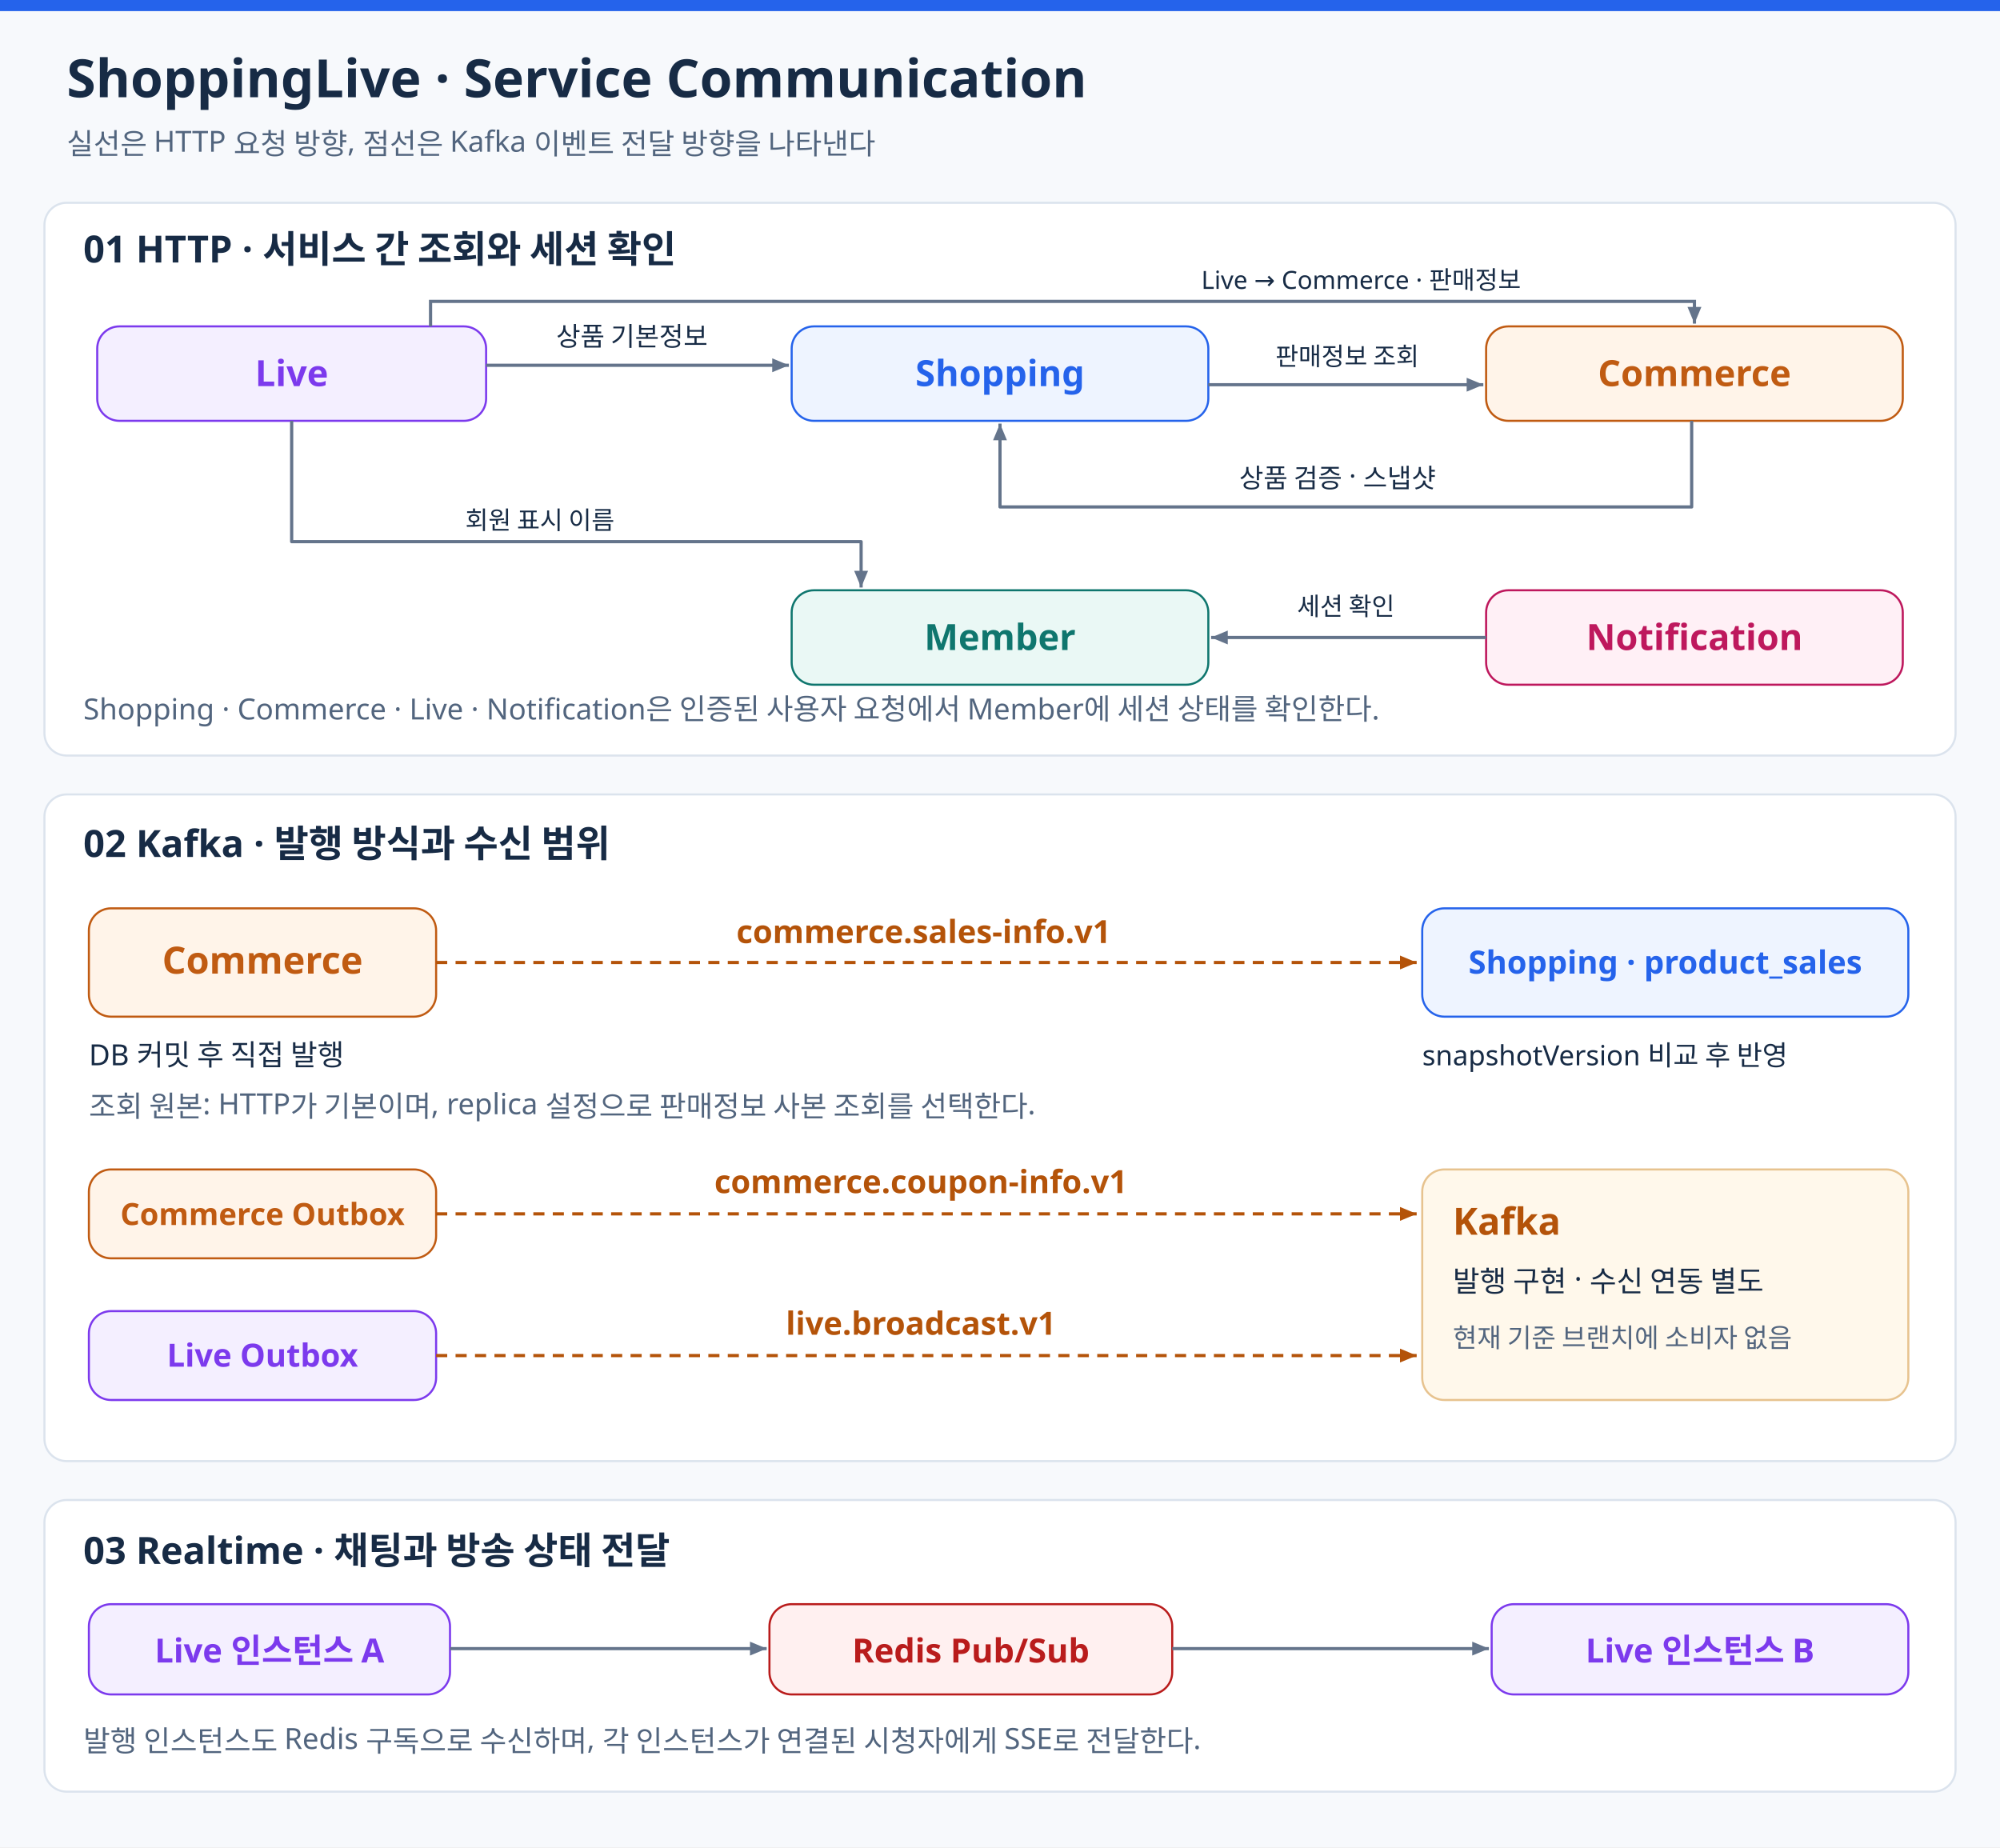
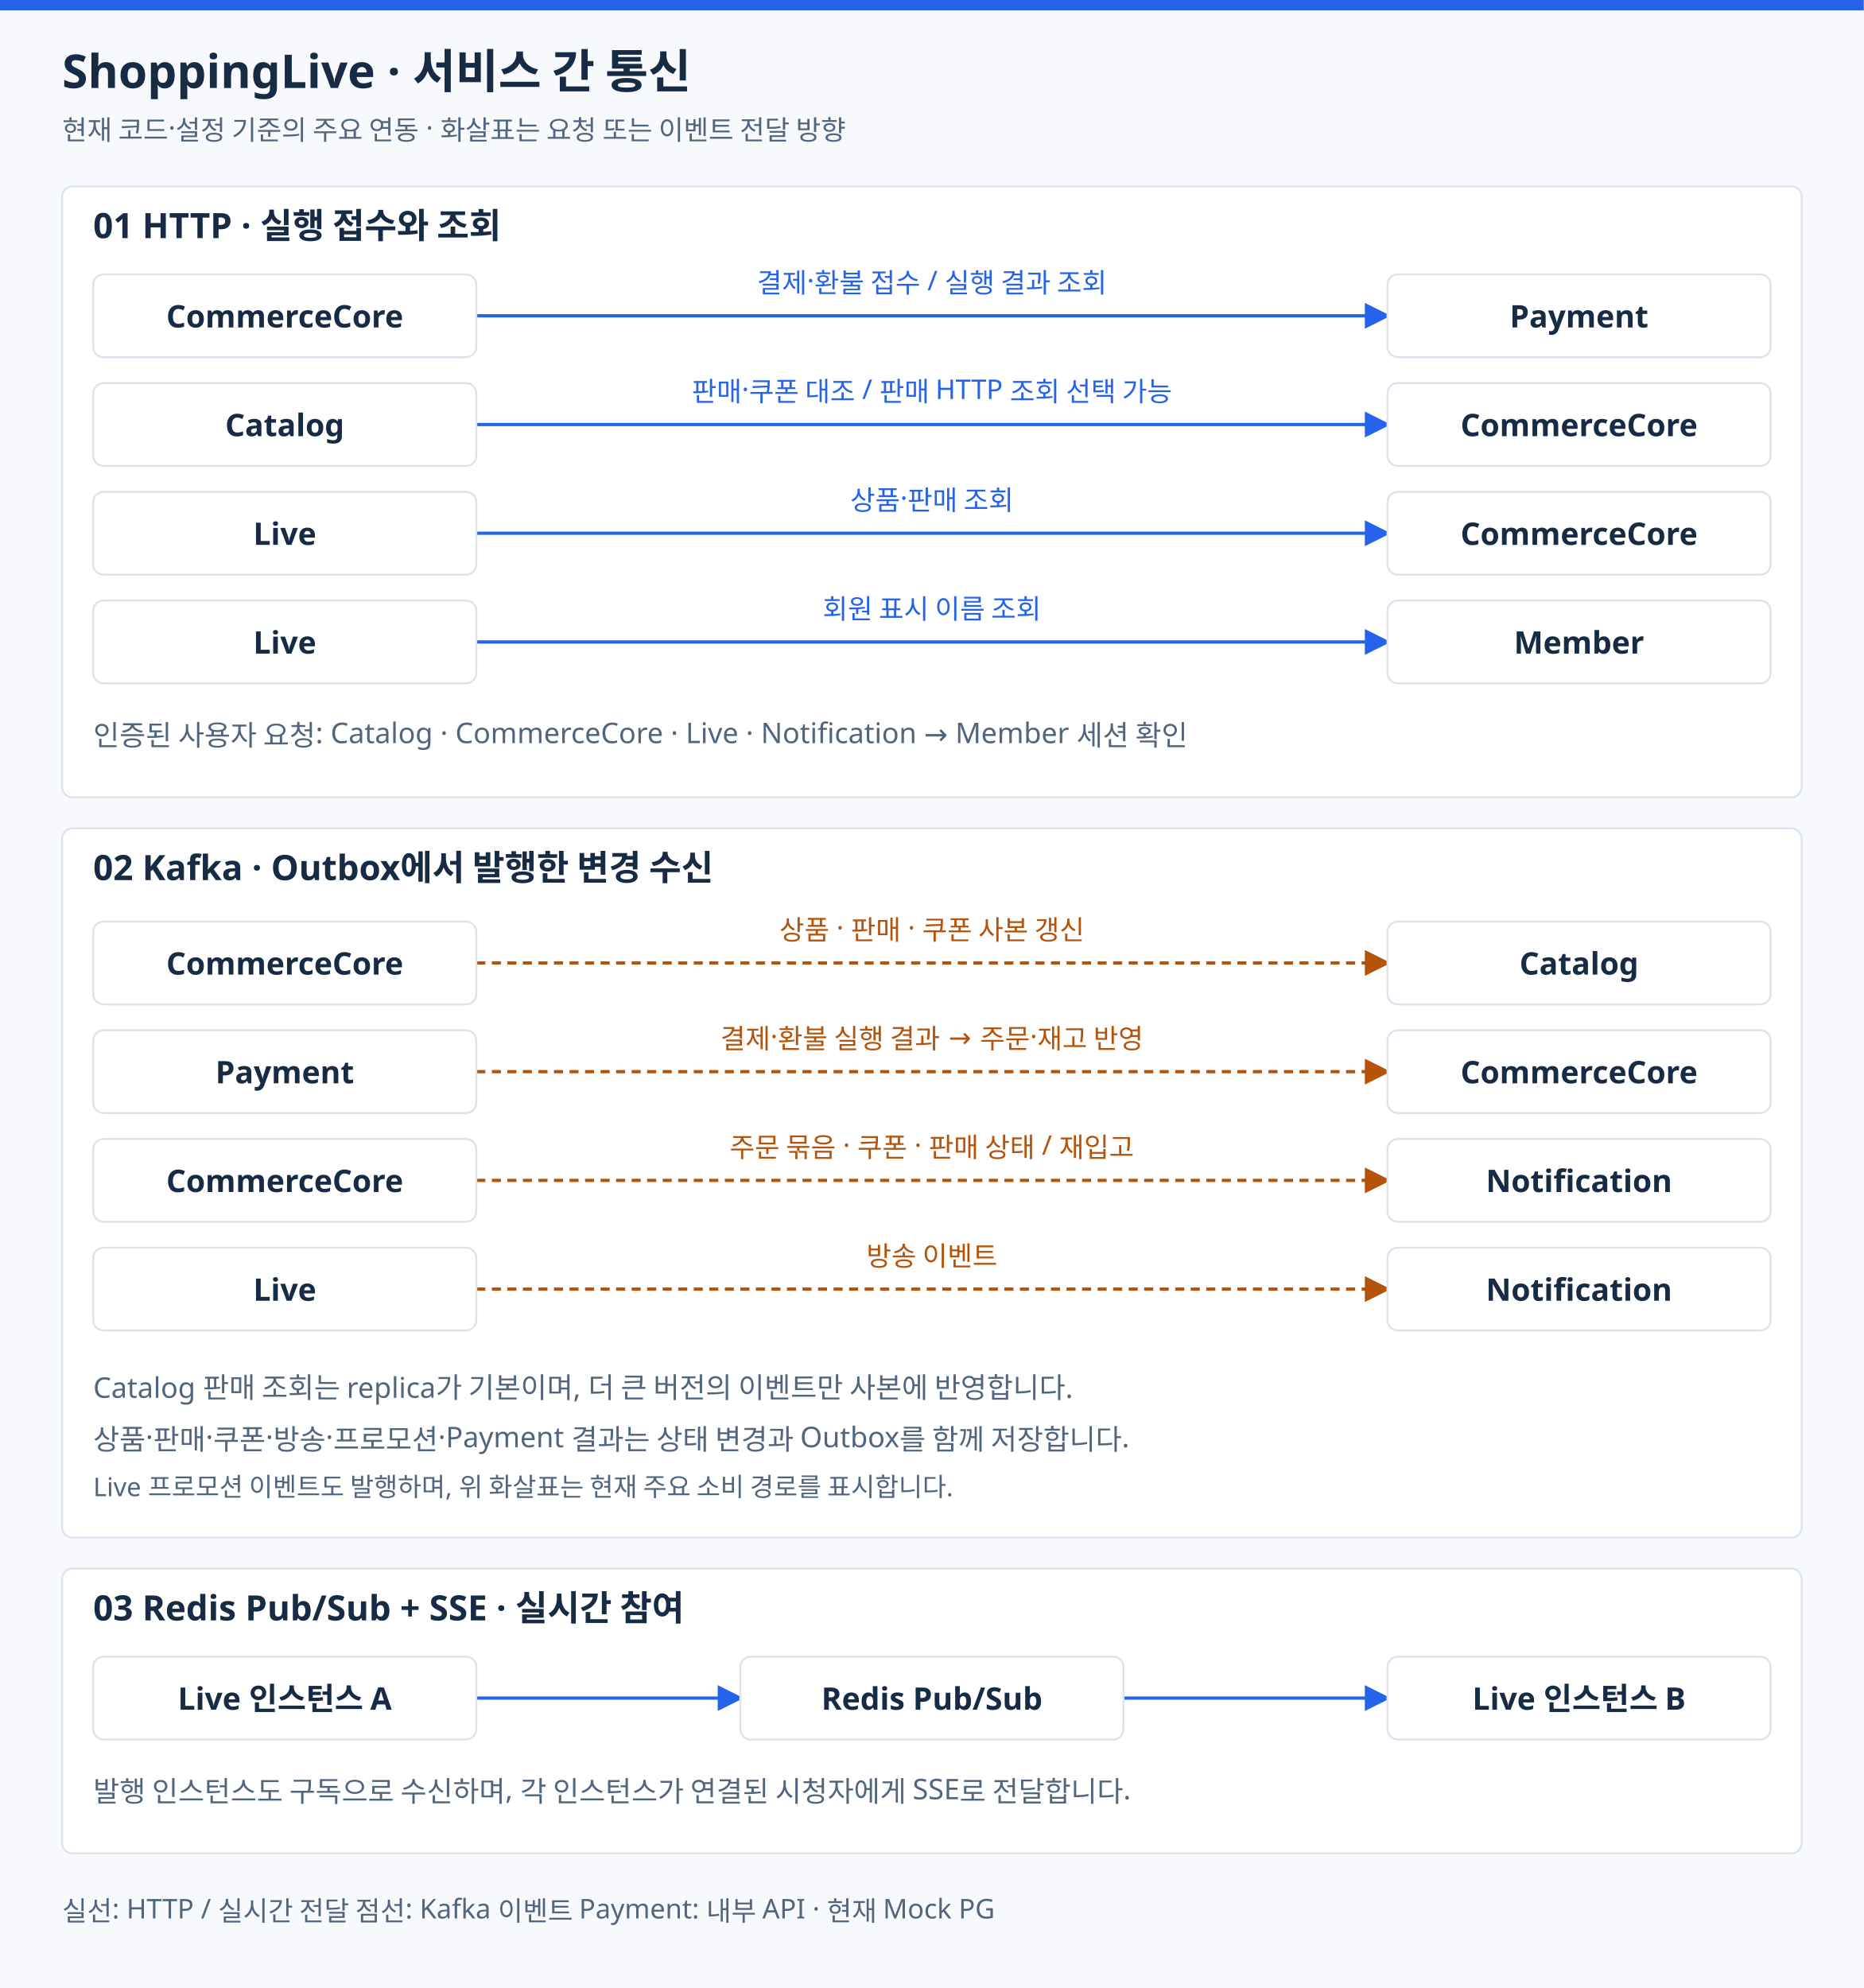
- <svg xmlns="http://www.w3.org/2000/svg" width="1440" height="1330" viewBox="0 0 1440 1330" role="img" aria-labelledby="title desc">
+ <svg xmlns="http://www.w3.org/2000/svg" width="1440" height="1536" viewBox="0 0 1440 1536" role="img" aria-labelledby="service-communication-title service-communication-desc" id="service-communication-root">
  <defs>
-     <marker id="arrow" markerWidth="9" markerHeight="9" refX="8" refY="4.5" orient="auto">
-       <path d="M0 0 L9 4.5 L0 9 Z" fill="#64748b" />
+     <style>#service-communication-root text { font-family:"Apple SD Gothic Neo","Noto Sans KR",sans-serif }</style>
+     <marker id="service-communication-http" markerWidth="8" markerHeight="8" refX="7" refY="4" orient="auto">
+       <path d="M0 0 L8 4 L0 8 Z" fill="#2563eb" />
    </marker>
-     <marker id="event" markerWidth="9" markerHeight="9" refX="8" refY="4.5" orient="auto">
-       <path d="M0 0 L9 4.5 L0 9 Z" fill="#b45309" />
+     <marker id="service-communication-event" markerWidth="8" markerHeight="8" refX="7" refY="4" orient="auto">
+       <path d="M0 0 L8 4 L0 8 Z" fill="#b45309" />
    </marker>
  </defs>
-   <style>text{font-family:"Apple SD Gothic Neo","Noto Sans KR",sans-serif;fill:#172b45} .muted{fill:#52657e} .title{font-weight:700} .mono{font-family:Menlo,monospace}</style>
-   <rect width="1440" height="1330" fill="#f7f9fc" />
-   <rect x="0" y="0" width="1440" height="8" fill="#2563eb" />
-   <text x="48" y="70" font-size="38" class="title">ShoppingLive · Service Communication</text>
-   <text x="48" y="111" font-size="21" class="muted">실선은 HTTP 요청 방향, 점선은 Kafka 이벤트 전달 방향을 나타낸다</text>
-   <rect x="32" y="146" width="1376" height="398" rx="16" fill="#fff" stroke="#dbe3ed" stroke-width="1.5" />
-   <text x="60" y="189" font-size="27" text-anchor="start" class="title">01  HTTP · 서비스 간 조회와 세션 확인</text>
-   <rect x="70" y="235" width="280" height="68" rx="16" fill="#f4efff" stroke="#7c3aed" stroke-width="1.5" />
-   <text x="210.0" y="278" font-size="26" text-anchor="middle" style="fill:#7c3aed" class="title">Live</text>
-   <rect x="570" y="235" width="300" height="68" rx="16" fill="#eef4ff" stroke="#2563eb" stroke-width="1.5" />
-   <text x="720.0" y="278" font-size="26" text-anchor="middle" style="fill:#2563eb" class="title">Shopping</text>
-   <rect x="1070" y="235" width="300" height="68" rx="16" fill="#fff4e9" stroke="#c05b12" stroke-width="1.5" />
-   <text x="1220.0" y="278" font-size="26" text-anchor="middle" style="fill:#c05b12" class="title">Commerce</text>
-   <rect x="1070" y="425" width="300" height="68" rx="16" fill="#fff0f6" stroke="#be185d" stroke-width="1.5" />
-   <text x="1220.0" y="468" font-size="26" text-anchor="middle" style="fill:#be185d" class="title">Notification</text>
-   <rect x="570" y="425" width="300" height="68" rx="16" fill="#eaf8f5" stroke="#0f766e" stroke-width="1.5" />
-   <text x="720.0" y="468" font-size="26" text-anchor="middle" style="fill:#0f766e" class="title">Member</text>
-   <path d="M310 235 V217 H1220 V233" fill="none" stroke="#64748b" stroke-width="2.3" />
-   <polygon points="1220.0,233.0 1215.0,221.0 1225.0,221.0" fill="#64748b" />
-   <text x="980" y="208" font-size="18" text-anchor="middle">Live → Commerce · 판매정보</text>
-   <path d="M350 263 H568" fill="none" stroke="#64748b" stroke-width="2.3" stroke-linejoin="round" />
-   <polygon points="568.0,263.0 556.0,268.0 556.0,258.0" fill="#64748b" />
-   <text x="455" y="249" font-size="19" text-anchor="middle">상품 기본정보</text>
-   <path d="M870 277 H1068" fill="none" stroke="#64748b" stroke-width="2.3" stroke-linejoin="round" />
-   <polygon points="1068.0,277.0 1056.0,282.0 1056.0,272.0" fill="#64748b" />
-   <text x="970" y="263" font-size="18" text-anchor="middle">판매정보 조회</text>
-   <path d="M1218 303 V365 H720 V305" fill="none" stroke="#64748b" stroke-width="2.3" stroke-linejoin="round" />
-   <polygon points="720.0,305.0 725.0,317.0 715.0,317.0" fill="#64748b" />
-   <text x="963" y="351" font-size="19" text-anchor="middle">상품 검증 · 스냅샷</text>
-   <path d="M210 303 V390 H620 V423" fill="none" stroke="#64748b" stroke-width="2.3" stroke-linejoin="round" />
-   <polygon points="620.0,423.0 615.0,411.0 625.0,411.0" fill="#64748b" />
-   <text x="335" y="381" font-size="18" text-anchor="start">회원 표시 이름</text>
-   <path d="M1070 459 H872" fill="none" stroke="#64748b" stroke-width="2.3" stroke-linejoin="round" />
-   <polygon points="872.0,459.0 884.0,454.0 884.0,464.0" fill="#64748b" />
-   <text x="969" y="443" font-size="18" text-anchor="middle">세션 확인</text>
-   <text x="60" y="518" font-size="21" text-anchor="start" style="fill:#52657e">Shopping · Commerce · Live · Notification은 인증된 사용자 요청에서 Member에 세션 상태를 확인한다.</text>
-   <rect x="32" y="572" width="1376" height="480" rx="16" fill="#fff" stroke="#dbe3ed" stroke-width="1.5" />
-   <text x="60" y="617" font-size="27" text-anchor="start" class="title">02  Kafka · 발행 방식과 수신 범위</text>
-   <rect x="64" y="654" width="250" height="78" rx="16" fill="#fff4e9" stroke="#c05b12" stroke-width="1.5" />
-   <text x="189" y="701" font-size="27" text-anchor="middle" style="fill:#c05b12" class="title">Commerce</text>
-   <rect x="1024" y="654" width="350" height="78" rx="16" fill="#eef4ff" stroke="#2563eb" stroke-width="1.5" />
-   <text x="1199" y="701" font-size="23" text-anchor="middle" style="fill:#2563eb" class="title">Shopping · product_sales</text>
-   <path d="M314 693 H1020" fill="none" stroke="#b45309" stroke-width="2.3" stroke-linejoin="round" stroke-dasharray="8 6" />
-   <polygon points="1020.0,693.0 1008.0,698.0 1008.0,688.0" fill="#b45309" />
-   <text x="665" y="679" font-size="23" text-anchor="middle" style="fill:#b45309" class="title">commerce.sales-info.v1</text>
-   <text x="64" y="767" font-size="21" text-anchor="start">DB 커밋 후 직접 발행</text>
-   <text x="1024" y="767" font-size="20" text-anchor="start">snapshotVersion 비교 후 반영</text>
-   <text x="64" y="804" font-size="21" text-anchor="start" style="fill:#52657e">조회 원본: HTTP가 기본이며, replica 설정으로 판매정보 사본 조회를 선택한다.</text>
-   <rect x="64" y="842" width="250" height="64" rx="16" fill="#fff4e9" stroke="#c05b12" stroke-width="1.5" />
-   <text x="189" y="882" font-size="22" text-anchor="middle" style="fill:#c05b12" class="title">Commerce Outbox</text>
-   <rect x="64" y="944" width="250" height="64" rx="16" fill="#f4efff" stroke="#7c3aed" stroke-width="1.5" />
-   <text x="189" y="984" font-size="23" text-anchor="middle" style="fill:#7c3aed" class="title">Live Outbox</text>
-   <rect x="1024" y="842" width="350" height="166" rx="16" fill="#fff8eb" stroke="#e7c38f" stroke-width="1.5" />
-   <text x="1046" y="889" font-size="27" text-anchor="start" style="fill:#b45309" class="title">Kafka</text>
-   <text x="1046" y="930" font-size="21" text-anchor="start">발행 구현 · 수신 연동 별도</text>
-   <text x="1046" y="970" font-size="19" text-anchor="start" style="fill:#52657e">현재 기준 브랜치에 소비자 없음</text>
-   <path d="M314 874 H1020" fill="none" stroke="#b45309" stroke-width="2.3" stroke-linejoin="round" stroke-dasharray="8 6" />
-   <polygon points="1020.0,874.0 1008.0,879.0 1008.0,869.0" fill="#b45309" />
-   <text x="663" y="859" font-size="23" text-anchor="middle" style="fill:#b45309" class="title">commerce.coupon-info.v1</text>
-   <path d="M314 976 H1020" fill="none" stroke="#b45309" stroke-width="2.3" stroke-linejoin="round" stroke-dasharray="8 6" />
-   <polygon points="1020.0,976.0 1008.0,981.0 1008.0,971.0" fill="#b45309" />
-   <text x="663" y="961" font-size="23" text-anchor="middle" style="fill:#b45309" class="title">live.broadcast.v1</text>
-   <rect x="32" y="1080" width="1376" height="210" rx="16" fill="#fff" stroke="#dbe3ed" stroke-width="1.5" />
-   <text x="60" y="1126" font-size="27" text-anchor="start" class="title">03  Realtime · 채팅과 방송 상태 전달</text>
-   <rect x="64" y="1155" width="260" height="65" rx="16" fill="#f4efff" stroke="#7c3aed" stroke-width="1.5" />
-   <text x="194.0" y="1197" font-size="24" text-anchor="middle" style="fill:#7c3aed" class="title">Live 인스턴스 A</text>
-   <rect x="554" y="1155" width="290" height="65" rx="16" fill="#fff0f0" stroke="#b91c1c" stroke-width="1.5" />
-   <text x="699.0" y="1197" font-size="24" text-anchor="middle" style="fill:#b91c1c" class="title">Redis Pub/Sub</text>
-   <rect x="1074" y="1155" width="300" height="65" rx="16" fill="#f4efff" stroke="#7c3aed" stroke-width="1.5" />
-   <text x="1224.0" y="1197" font-size="24" text-anchor="middle" style="fill:#7c3aed" class="title">Live 인스턴스 B</text>
-   <path d="M324 1187 H552" fill="none" stroke="#64748b" stroke-width="2.3" stroke-linejoin="round" />
-   <polygon points="552.0,1187.0 540.0,1192.0 540.0,1182.0" fill="#64748b" />
-   <path d="M844 1187 H1072" fill="none" stroke="#64748b" stroke-width="2.3" stroke-linejoin="round" />
-   <polygon points="1072.0,1187.0 1060.0,1192.0 1060.0,1182.0" fill="#64748b" />
-   <text x="60" y="1261" font-size="21" text-anchor="start" style="fill:#52657e">발행 인스턴스도 Redis 구독으로 수신하며, 각 인스턴스가 연결된 시청자에게 SSE로 전달한다.</text>
+   <style>text{font-family:"Apple SD Gothic Neo","Noto Sans KR",sans-serif}</style>
+   <rect width="1440" height="1536" fill="#f7f9fc" />
+   <rect width="1440" height="8" fill="#2563eb" />
+   <text x="48" y="68" font-size="36" fill="#172b45" font-weight="700" text-anchor="start">ShoppingLive · 서비스 간 통신</text>
+   <text x="48" y="108" font-size="21" fill="#52657e" font-weight="400" text-anchor="start">현재 코드·설정 기준의 주요 연동 · 화살표는 요청 또는 이벤트 전달 방향</text>
+   <rect x="48" y="144" width="1344" height="472" rx="8" fill="#fff" stroke="#dbe3ed" stroke-width="1.5" />
+   <text x="72" y="184" font-size="27" fill="#172b45" font-weight="700" text-anchor="start">01  HTTP · 실행 접수와 조회</text>
+   <path d="M368 244 H1072" fill="none" stroke="#2563eb" stroke-width="2.5" marker-end="url(#service-communication-http)" />
+   <rect x="392" y="206" width="656" height="28" fill="#fff" />
+   <text x="720" y="226" font-size="21" fill="#2563eb" font-weight="400" text-anchor="middle">결제·환불 접수 / 실행 결과 조회</text>
+   <rect x="72" y="212" width="296" height="64" rx="8" fill="#fff" stroke="#dbe3ed" stroke-width="1.5" />
+   <text x="220" y="253" font-size="24" fill="#172b45" font-weight="700" text-anchor="middle">CommerceCore</text>
+   <rect x="1072" y="212" width="296" height="64" rx="8" fill="#fff" stroke="#dbe3ed" stroke-width="1.5" />
+   <text x="1220" y="253" font-size="24" fill="#172b45" font-weight="700" text-anchor="middle">Payment</text>
+   <path d="M368 328 H1072" fill="none" stroke="#2563eb" stroke-width="2.5" marker-end="url(#service-communication-http)" />
+   <rect x="392" y="290" width="656" height="28" fill="#fff" />
+   <text x="720" y="310" font-size="21" fill="#2563eb" font-weight="400" text-anchor="middle">판매·쿠폰 대조 / 판매 HTTP 조회 선택 가능</text>
+   <rect x="72" y="296" width="296" height="64" rx="8" fill="#fff" stroke="#dbe3ed" stroke-width="1.5" />
+   <text x="220" y="337" font-size="24" fill="#172b45" font-weight="700" text-anchor="middle">Catalog</text>
+   <rect x="1072" y="296" width="296" height="64" rx="8" fill="#fff" stroke="#dbe3ed" stroke-width="1.5" />
+   <text x="1220" y="337" font-size="24" fill="#172b45" font-weight="700" text-anchor="middle">CommerceCore</text>
+   <path d="M368 412 H1072" fill="none" stroke="#2563eb" stroke-width="2.5" marker-end="url(#service-communication-http)" />
+   <rect x="392" y="374" width="656" height="28" fill="#fff" />
+   <text x="720" y="394" font-size="21" fill="#2563eb" font-weight="400" text-anchor="middle">상품·판매 조회</text>
+   <rect x="72" y="380" width="296" height="64" rx="8" fill="#fff" stroke="#dbe3ed" stroke-width="1.5" />
+   <text x="220" y="421" font-size="24" fill="#172b45" font-weight="700" text-anchor="middle">Live</text>
+   <rect x="1072" y="380" width="296" height="64" rx="8" fill="#fff" stroke="#dbe3ed" stroke-width="1.5" />
+   <text x="1220" y="421" font-size="24" fill="#172b45" font-weight="700" text-anchor="middle">CommerceCore</text>
+   <path d="M368 496 H1072" fill="none" stroke="#2563eb" stroke-width="2.5" marker-end="url(#service-communication-http)" />
+   <rect x="392" y="458" width="656" height="28" fill="#fff" />
+   <text x="720" y="478" font-size="21" fill="#2563eb" font-weight="400" text-anchor="middle">회원 표시 이름 조회</text>
+   <rect x="72" y="464" width="296" height="64" rx="8" fill="#fff" stroke="#dbe3ed" stroke-width="1.5" />
+   <text x="220" y="505" font-size="24" fill="#172b45" font-weight="700" text-anchor="middle">Live</text>
+   <rect x="1072" y="464" width="296" height="64" rx="8" fill="#fff" stroke="#dbe3ed" stroke-width="1.5" />
+   <text x="1220" y="505" font-size="24" fill="#172b45" font-weight="700" text-anchor="middle">Member</text>
+   <text x="72" y="576" font-size="22" fill="#52657e" font-weight="400" text-anchor="start">인증된 사용자 요청: Catalog · CommerceCore · Live · Notification → Member 세션 확인</text>
+   <rect x="48" y="640" width="1344" height="548" rx="8" fill="#fff" stroke="#dbe3ed" stroke-width="1.5" />
+   <text x="72" y="680" font-size="27" fill="#172b45" font-weight="700" text-anchor="start">02  Kafka · Outbox에서 발행한 변경 수신</text>
+   <path d="M368 744 H1072" fill="none" stroke="#b45309" stroke-width="2.5" marker-end="url(#service-communication-event)" stroke-dasharray="7 5" />
+   <rect x="392" y="706" width="656" height="28" fill="#fff" />
+   <text x="720" y="726" font-size="21" fill="#b45309" font-weight="400" text-anchor="middle">상품 · 판매 · 쿠폰 사본 갱신</text>
+   <rect x="72" y="712" width="296" height="64" rx="8" fill="#fff" stroke="#dbe3ed" stroke-width="1.5" />
+   <text x="220" y="753" font-size="24" fill="#172b45" font-weight="700" text-anchor="middle">CommerceCore</text>
+   <rect x="1072" y="712" width="296" height="64" rx="8" fill="#fff" stroke="#dbe3ed" stroke-width="1.5" />
+   <text x="1220" y="753" font-size="24" fill="#172b45" font-weight="700" text-anchor="middle">Catalog</text>
+   <path d="M368 828 H1072" fill="none" stroke="#b45309" stroke-width="2.5" marker-end="url(#service-communication-event)" stroke-dasharray="7 5" />
+   <rect x="392" y="790" width="656" height="28" fill="#fff" />
+   <text x="720" y="810" font-size="21" fill="#b45309" font-weight="400" text-anchor="middle">결제·환불 실행 결과 → 주문·재고 반영</text>
+   <rect x="72" y="796" width="296" height="64" rx="8" fill="#fff" stroke="#dbe3ed" stroke-width="1.5" />
+   <text x="220" y="837" font-size="24" fill="#172b45" font-weight="700" text-anchor="middle">Payment</text>
+   <rect x="1072" y="796" width="296" height="64" rx="8" fill="#fff" stroke="#dbe3ed" stroke-width="1.5" />
+   <text x="1220" y="837" font-size="24" fill="#172b45" font-weight="700" text-anchor="middle">CommerceCore</text>
+   <path d="M368 912 H1072" fill="none" stroke="#b45309" stroke-width="2.5" marker-end="url(#service-communication-event)" stroke-dasharray="7 5" />
+   <rect x="392" y="874" width="656" height="28" fill="#fff" />
+   <text x="720" y="894" font-size="21" fill="#b45309" font-weight="400" text-anchor="middle">주문 묶음 · 쿠폰 · 판매 상태 / 재입고</text>
+   <rect x="72" y="880" width="296" height="64" rx="8" fill="#fff" stroke="#dbe3ed" stroke-width="1.5" />
+   <text x="220" y="921" font-size="24" fill="#172b45" font-weight="700" text-anchor="middle">CommerceCore</text>
+   <rect x="1072" y="880" width="296" height="64" rx="8" fill="#fff" stroke="#dbe3ed" stroke-width="1.5" />
+   <text x="1220" y="921" font-size="24" fill="#172b45" font-weight="700" text-anchor="middle">Notification</text>
+   <path d="M368 996 H1072" fill="none" stroke="#b45309" stroke-width="2.5" marker-end="url(#service-communication-event)" stroke-dasharray="7 5" />
+   <rect x="392" y="958" width="656" height="28" fill="#fff" />
+   <text x="720" y="978" font-size="21" fill="#b45309" font-weight="400" text-anchor="middle">방송 이벤트</text>
+   <rect x="72" y="964" width="296" height="64" rx="8" fill="#fff" stroke="#dbe3ed" stroke-width="1.5" />
+   <text x="220" y="1005" font-size="24" fill="#172b45" font-weight="700" text-anchor="middle">Live</text>
+   <rect x="1072" y="964" width="296" height="64" rx="8" fill="#fff" stroke="#dbe3ed" stroke-width="1.5" />
+   <text x="1220" y="1005" font-size="24" fill="#172b45" font-weight="700" text-anchor="middle">Notification</text>
+   <text x="72" y="1080" font-size="22" fill="#52657e" font-weight="400" text-anchor="start">Catalog 판매 조회는 replica가 기본이며, 더 큰 버전의 이벤트만 사본에 반영합니다.</text>
+   <text x="72" y="1120" font-size="22" fill="#52657e" font-weight="400" text-anchor="start">상품·판매·쿠폰·방송·프로모션·Payment 결과는 상태 변경과 Outbox를 함께 저장합니다.</text>
+   <text x="72" y="1156" font-size="20" fill="#52657e" font-weight="400" text-anchor="start">Live 프로모션 이벤트도 발행하며, 위 화살표는 현재 주요 소비 경로를 표시합니다.</text>
+   <rect x="48" y="1212" width="1344" height="220" rx="8" fill="#fff" stroke="#dbe3ed" stroke-width="1.5" />
+   <text x="72" y="1252" font-size="27" fill="#172b45" font-weight="700" text-anchor="start">03  Redis Pub/Sub + SSE · 실시간 참여</text>
+   <path d="M368 1312 H572" stroke="#2563eb" stroke-width="2.5" marker-end="url(#service-communication-http)" />
+   <path d="M868 1312 H1072" stroke="#2563eb" stroke-width="2.5" marker-end="url(#service-communication-http)" />
+   <rect x="72" y="1280" width="296" height="64" rx="8" fill="#fff" stroke="#dbe3ed" stroke-width="1.5" />
+   <text x="220" y="1321" font-size="24" fill="#172b45" font-weight="700" text-anchor="middle">Live 인스턴스 A</text>
+   <rect x="572" y="1280" width="296" height="64" rx="8" fill="#fff" stroke="#dbe3ed" stroke-width="1.5" />
+   <text x="720" y="1321" font-size="24" fill="#172b45" font-weight="700" text-anchor="middle">Redis Pub/Sub</text>
+   <rect x="1072" y="1280" width="296" height="64" rx="8" fill="#fff" stroke="#dbe3ed" stroke-width="1.5" />
+   <text x="1220" y="1321" font-size="24" fill="#172b45" font-weight="700" text-anchor="middle">Live 인스턴스 B</text>
+   <text x="72" y="1392" font-size="22" fill="#52657e" font-weight="400" text-anchor="start">발행 인스턴스도 구독으로 수신하며, 각 인스턴스가 연결된 시청자에게 SSE로 전달합니다.</text>
+   <text x="48" y="1484" font-size="21" fill="#52657e" font-weight="400" text-anchor="start">실선: HTTP / 실시간 전달     점선: Kafka 이벤트     Payment: 내부 API · 현재 Mock PG</text>
</svg>
